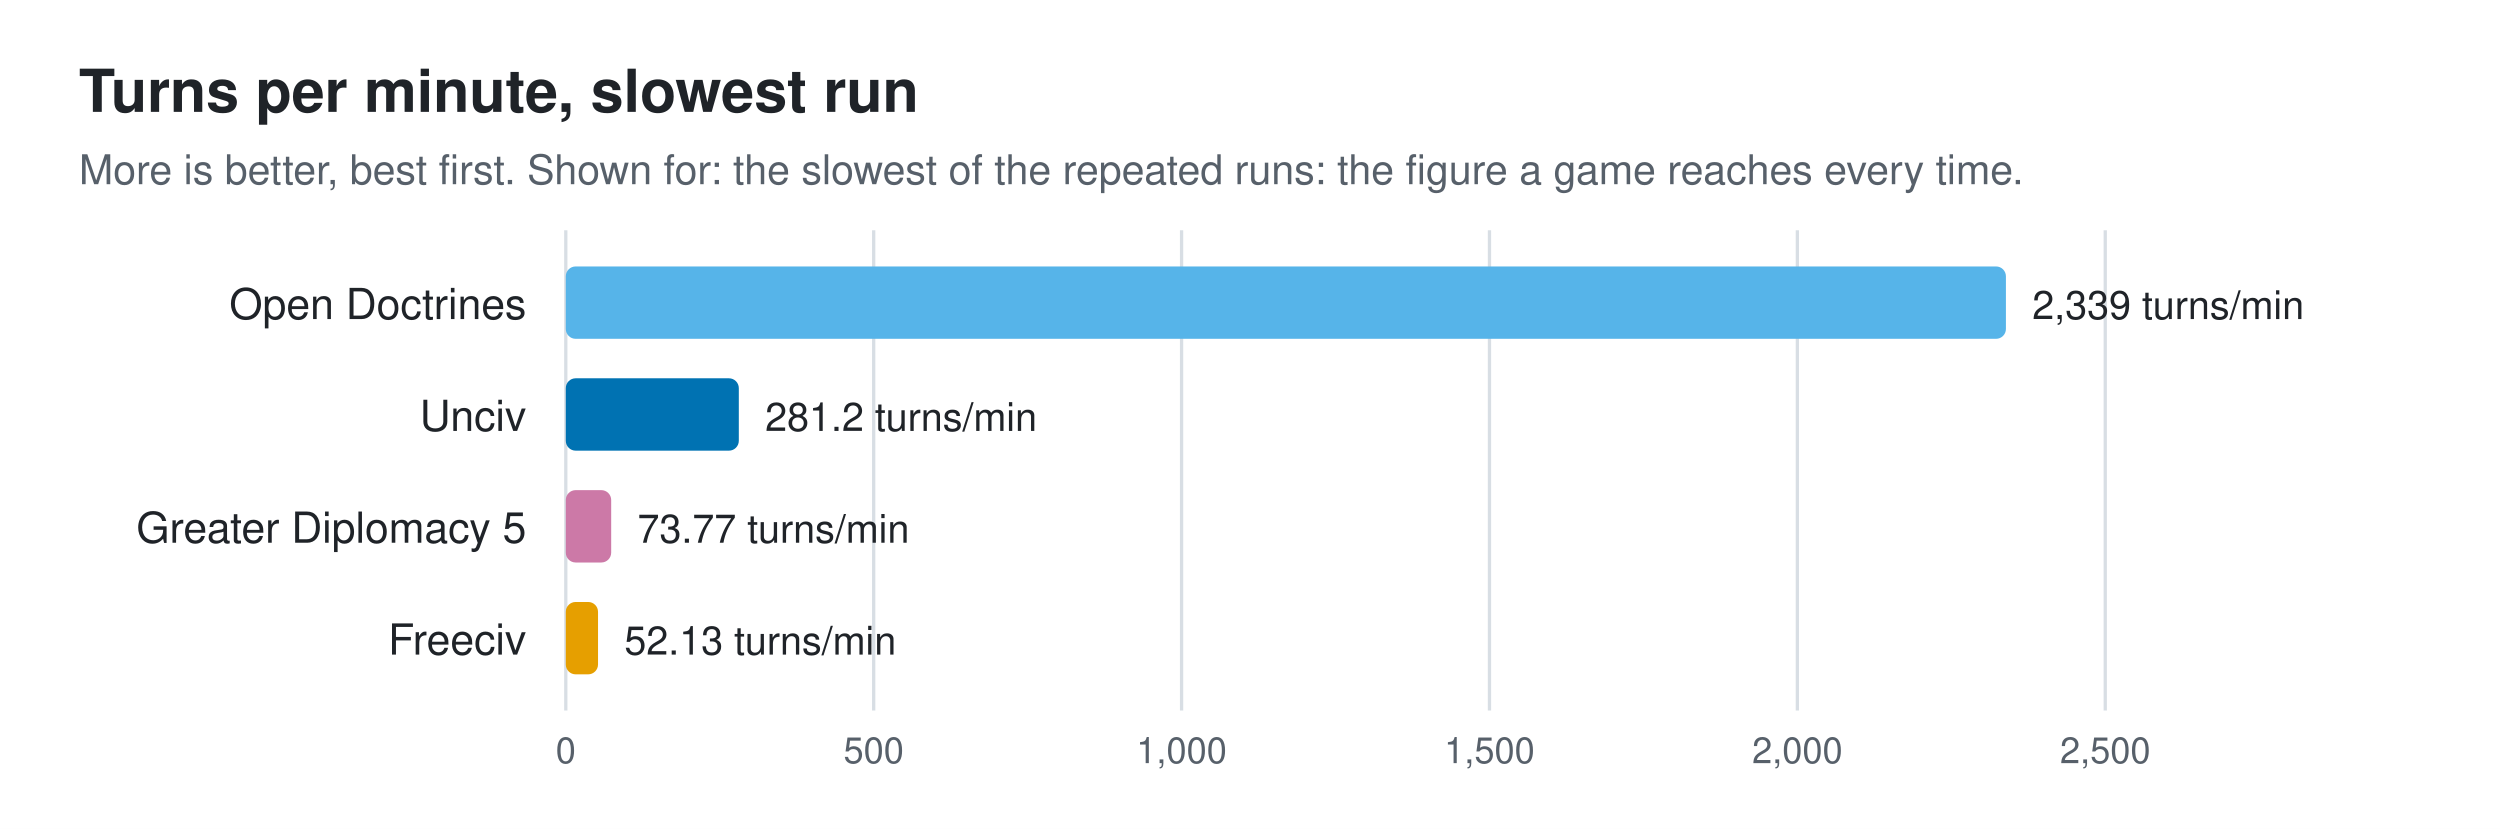
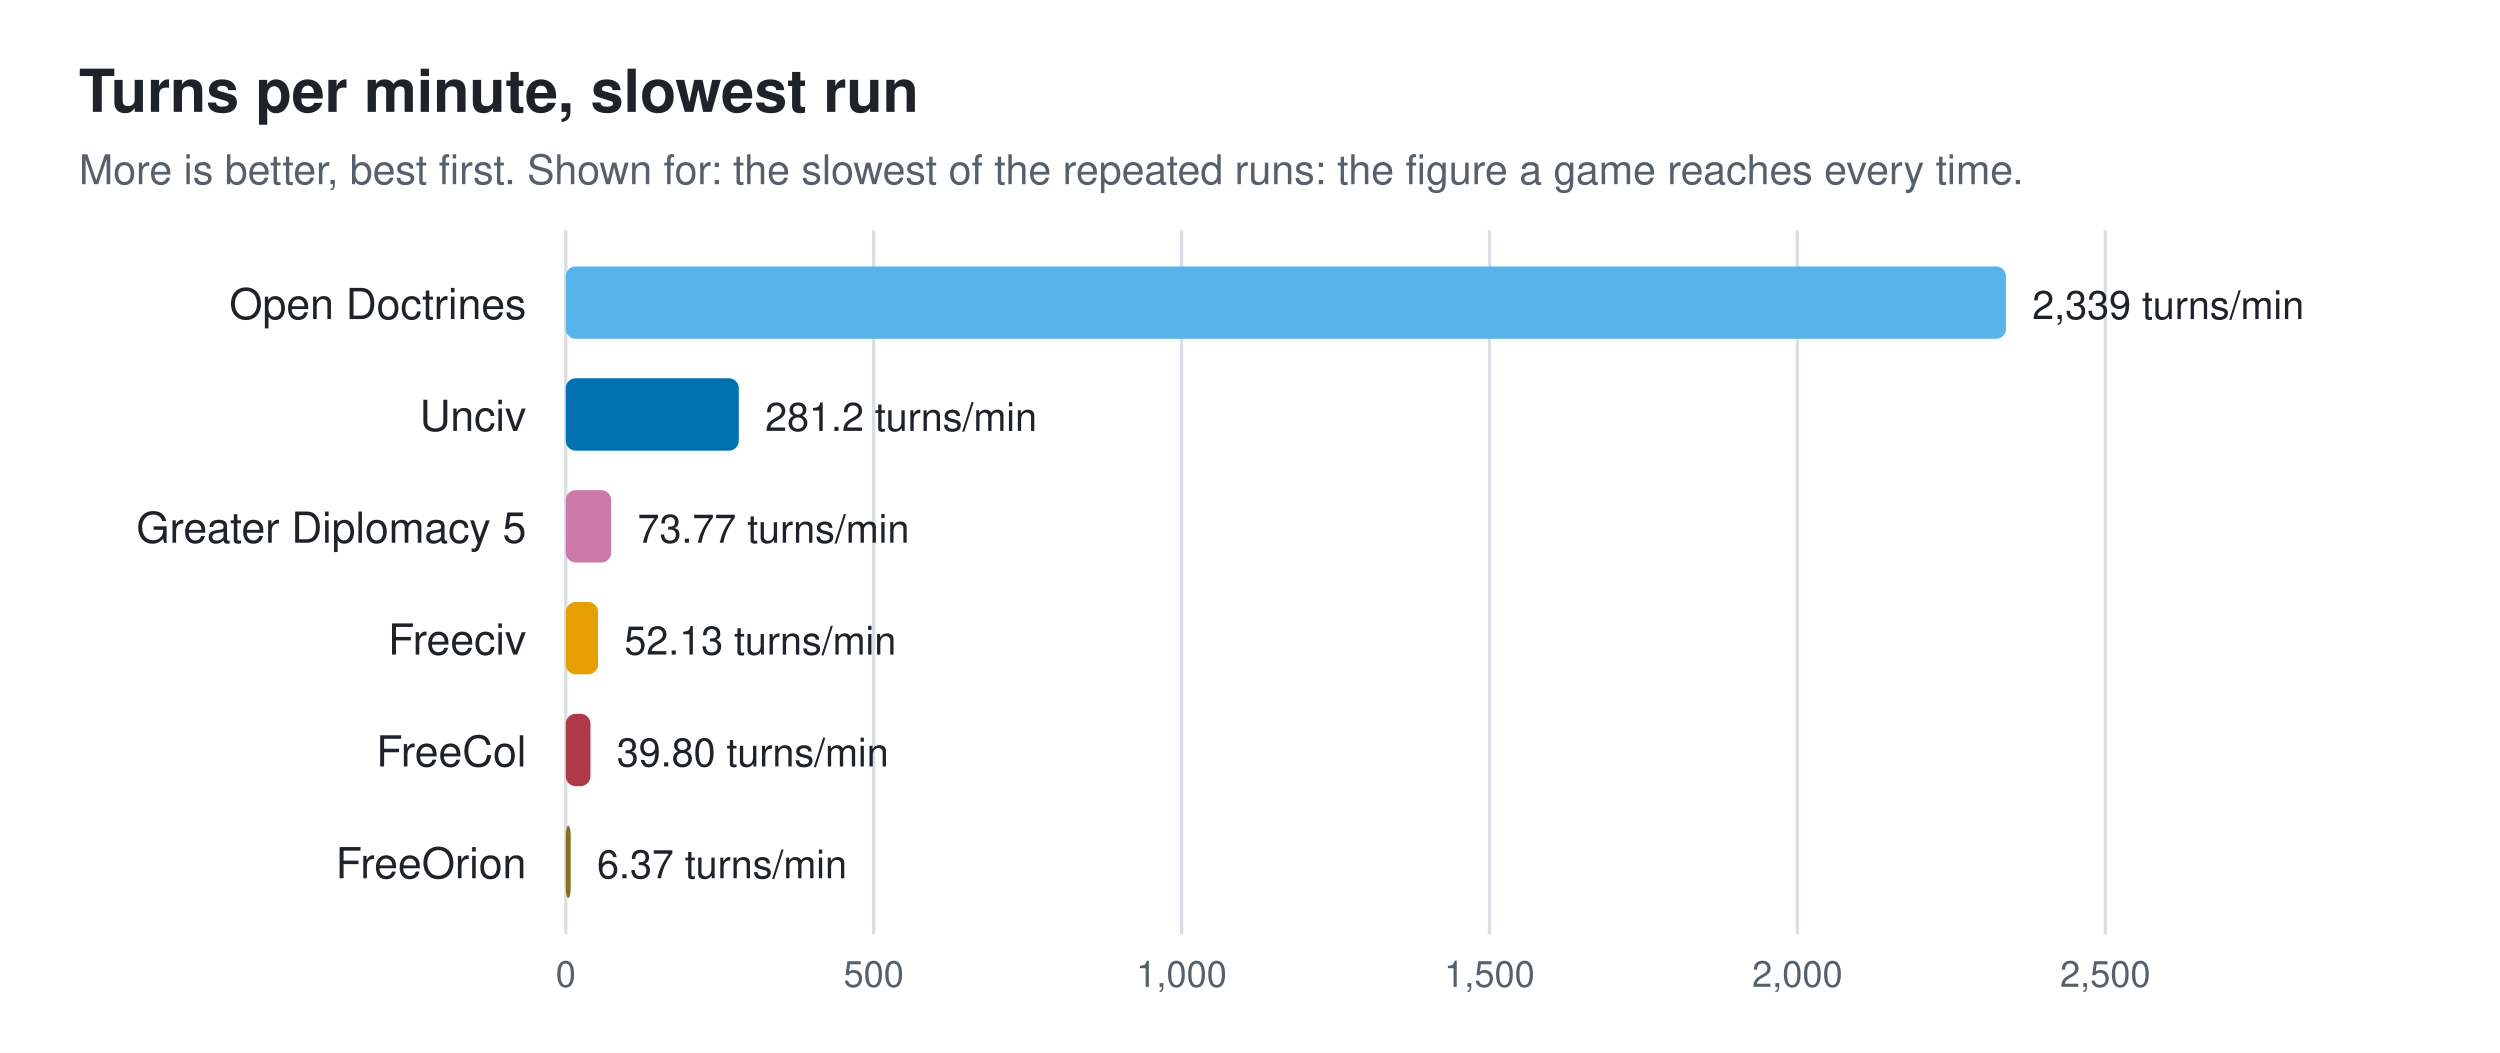
- <svg xmlns="http://www.w3.org/2000/svg" viewBox="0 0 760 252" width="760" height="252" role="img" aria-label="Turns per minute, slowest run">
-   <rect width="760" height="252" fill="#FFFFFF" />
+ <svg xmlns="http://www.w3.org/2000/svg" viewBox="0 0 760 320" width="760" height="320" role="img" aria-label="Turns per minute, slowest run">
+   <rect width="760" height="320" fill="#FFFFFF" />
  <text x="24" y="34" font-family="Helvetica Neue,Helvetica,Arial,DejaVu Sans,sans-serif" font-size="18" font-weight="600" fill="#1F2328">Turns per minute, slowest run</text>
  <text x="24" y="56" font-family="Helvetica Neue,Helvetica,Arial,DejaVu Sans,sans-serif" font-size="12.5" fill="#57606A">More is better, best first. Shown for: the slowest of the repeated runs: the figure a game reaches every time.</text>
-   <line x1="172.0" y1="70" x2="172.0" y2="216" stroke="#D8DEE4" stroke-width="1" />
-   <text x="172.0" y="232" font-family="Helvetica Neue,Helvetica,Arial,DejaVu Sans,sans-serif" font-size="11" fill="#57606A" text-anchor="middle">0</text>
-   <line x1="265.6" y1="70" x2="265.6" y2="216" stroke="#D8DEE4" stroke-width="1" />
-   <text x="265.6" y="232" font-family="Helvetica Neue,Helvetica,Arial,DejaVu Sans,sans-serif" font-size="11" fill="#57606A" text-anchor="middle">500</text>
-   <line x1="359.2" y1="70" x2="359.2" y2="216" stroke="#D8DEE4" stroke-width="1" />
-   <text x="359.2" y="232" font-family="Helvetica Neue,Helvetica,Arial,DejaVu Sans,sans-serif" font-size="11" fill="#57606A" text-anchor="middle">1,000</text>
-   <line x1="452.8" y1="70" x2="452.8" y2="216" stroke="#D8DEE4" stroke-width="1" />
-   <text x="452.8" y="232" font-family="Helvetica Neue,Helvetica,Arial,DejaVu Sans,sans-serif" font-size="11" fill="#57606A" text-anchor="middle">1,500</text>
-   <line x1="546.4" y1="70" x2="546.4" y2="216" stroke="#D8DEE4" stroke-width="1" />
-   <text x="546.4" y="232" font-family="Helvetica Neue,Helvetica,Arial,DejaVu Sans,sans-serif" font-size="11" fill="#57606A" text-anchor="middle">2,000</text>
-   <line x1="640.0" y1="70" x2="640.0" y2="216" stroke="#D8DEE4" stroke-width="1" />
-   <text x="640.0" y="232" font-family="Helvetica Neue,Helvetica,Arial,DejaVu Sans,sans-serif" font-size="11" fill="#57606A" text-anchor="middle">2,500</text>
+   <line x1="172.0" y1="70" x2="172.0" y2="284" stroke="#D8DEE4" stroke-width="1" />
+   <text x="172.0" y="300" font-family="Helvetica Neue,Helvetica,Arial,DejaVu Sans,sans-serif" font-size="11" fill="#57606A" text-anchor="middle">0</text>
+   <line x1="265.6" y1="70" x2="265.6" y2="284" stroke="#D8DEE4" stroke-width="1" />
+   <text x="265.6" y="300" font-family="Helvetica Neue,Helvetica,Arial,DejaVu Sans,sans-serif" font-size="11" fill="#57606A" text-anchor="middle">500</text>
+   <line x1="359.2" y1="70" x2="359.2" y2="284" stroke="#D8DEE4" stroke-width="1" />
+   <text x="359.2" y="300" font-family="Helvetica Neue,Helvetica,Arial,DejaVu Sans,sans-serif" font-size="11" fill="#57606A" text-anchor="middle">1,000</text>
+   <line x1="452.8" y1="70" x2="452.8" y2="284" stroke="#D8DEE4" stroke-width="1" />
+   <text x="452.8" y="300" font-family="Helvetica Neue,Helvetica,Arial,DejaVu Sans,sans-serif" font-size="11" fill="#57606A" text-anchor="middle">1,500</text>
+   <line x1="546.4" y1="70" x2="546.4" y2="284" stroke="#D8DEE4" stroke-width="1" />
+   <text x="546.4" y="300" font-family="Helvetica Neue,Helvetica,Arial,DejaVu Sans,sans-serif" font-size="11" fill="#57606A" text-anchor="middle">2,000</text>
+   <line x1="640.0" y1="70" x2="640.0" y2="284" stroke="#D8DEE4" stroke-width="1" />
+   <text x="640.0" y="300" font-family="Helvetica Neue,Helvetica,Arial,DejaVu Sans,sans-serif" font-size="11" fill="#57606A" text-anchor="middle">2,500</text>
  <text x="160" y="97" font-family="Helvetica Neue,Helvetica,Arial,DejaVu Sans,sans-serif" font-size="13" fill="#1F2328" text-anchor="end">Open Doctrines</text>
  <rect x="172" y="81" width="437.8" height="22" rx="3" fill="#56B4E9" />
  <text x="617.8" y="97" font-family="Helvetica Neue,Helvetica,Arial,DejaVu Sans,sans-serif" font-size="12" fill="#1F2328">2,339 turns/min</text>
  <text x="160" y="131" font-family="Helvetica Neue,Helvetica,Arial,DejaVu Sans,sans-serif" font-size="13" fill="#1F2328" text-anchor="end">Unciv</text>
  <rect x="172" y="115" width="52.6" height="22" rx="3" fill="#0072B2" />
  <text x="232.6" y="131" font-family="Helvetica Neue,Helvetica,Arial,DejaVu Sans,sans-serif" font-size="12" fill="#1F2328">281.2 turns/min</text>
  <text x="160" y="165" font-family="Helvetica Neue,Helvetica,Arial,DejaVu Sans,sans-serif" font-size="13" fill="#1F2328" text-anchor="end">Greater Diplomacy 5</text>
  <rect x="172" y="149" width="13.8" height="22" rx="3" fill="#CC79A7" />
  <text x="193.8" y="165" font-family="Helvetica Neue,Helvetica,Arial,DejaVu Sans,sans-serif" font-size="12" fill="#1F2328">73.77 turns/min</text>
  <text x="160" y="199" font-family="Helvetica Neue,Helvetica,Arial,DejaVu Sans,sans-serif" font-size="13" fill="#1F2328" text-anchor="end">Freeciv</text>
  <rect x="172" y="183" width="9.8" height="22" rx="3" fill="#E69F00" />
  <text x="189.8" y="199" font-family="Helvetica Neue,Helvetica,Arial,DejaVu Sans,sans-serif" font-size="12" fill="#1F2328">52.13 turns/min</text>
+   <text x="160" y="233" font-family="Helvetica Neue,Helvetica,Arial,DejaVu Sans,sans-serif" font-size="13" fill="#1F2328" text-anchor="end">FreeCol</text>
+   <rect x="172" y="217" width="7.5" height="22" rx="3" fill="#B03A48" />
+   <text x="187.5" y="233" font-family="Helvetica Neue,Helvetica,Arial,DejaVu Sans,sans-serif" font-size="12" fill="#1F2328">39.80 turns/min</text>
+   <text x="160" y="267" font-family="Helvetica Neue,Helvetica,Arial,DejaVu Sans,sans-serif" font-size="13" fill="#1F2328" text-anchor="end">FreeOrion</text>
+   <rect x="172" y="251" width="1.5" height="22" rx="3" fill="#8C6D1F" />
+   <text x="181.5" y="267" font-family="Helvetica Neue,Helvetica,Arial,DejaVu Sans,sans-serif" font-size="12" fill="#1F2328">6.37 turns/min</text>
</svg>
